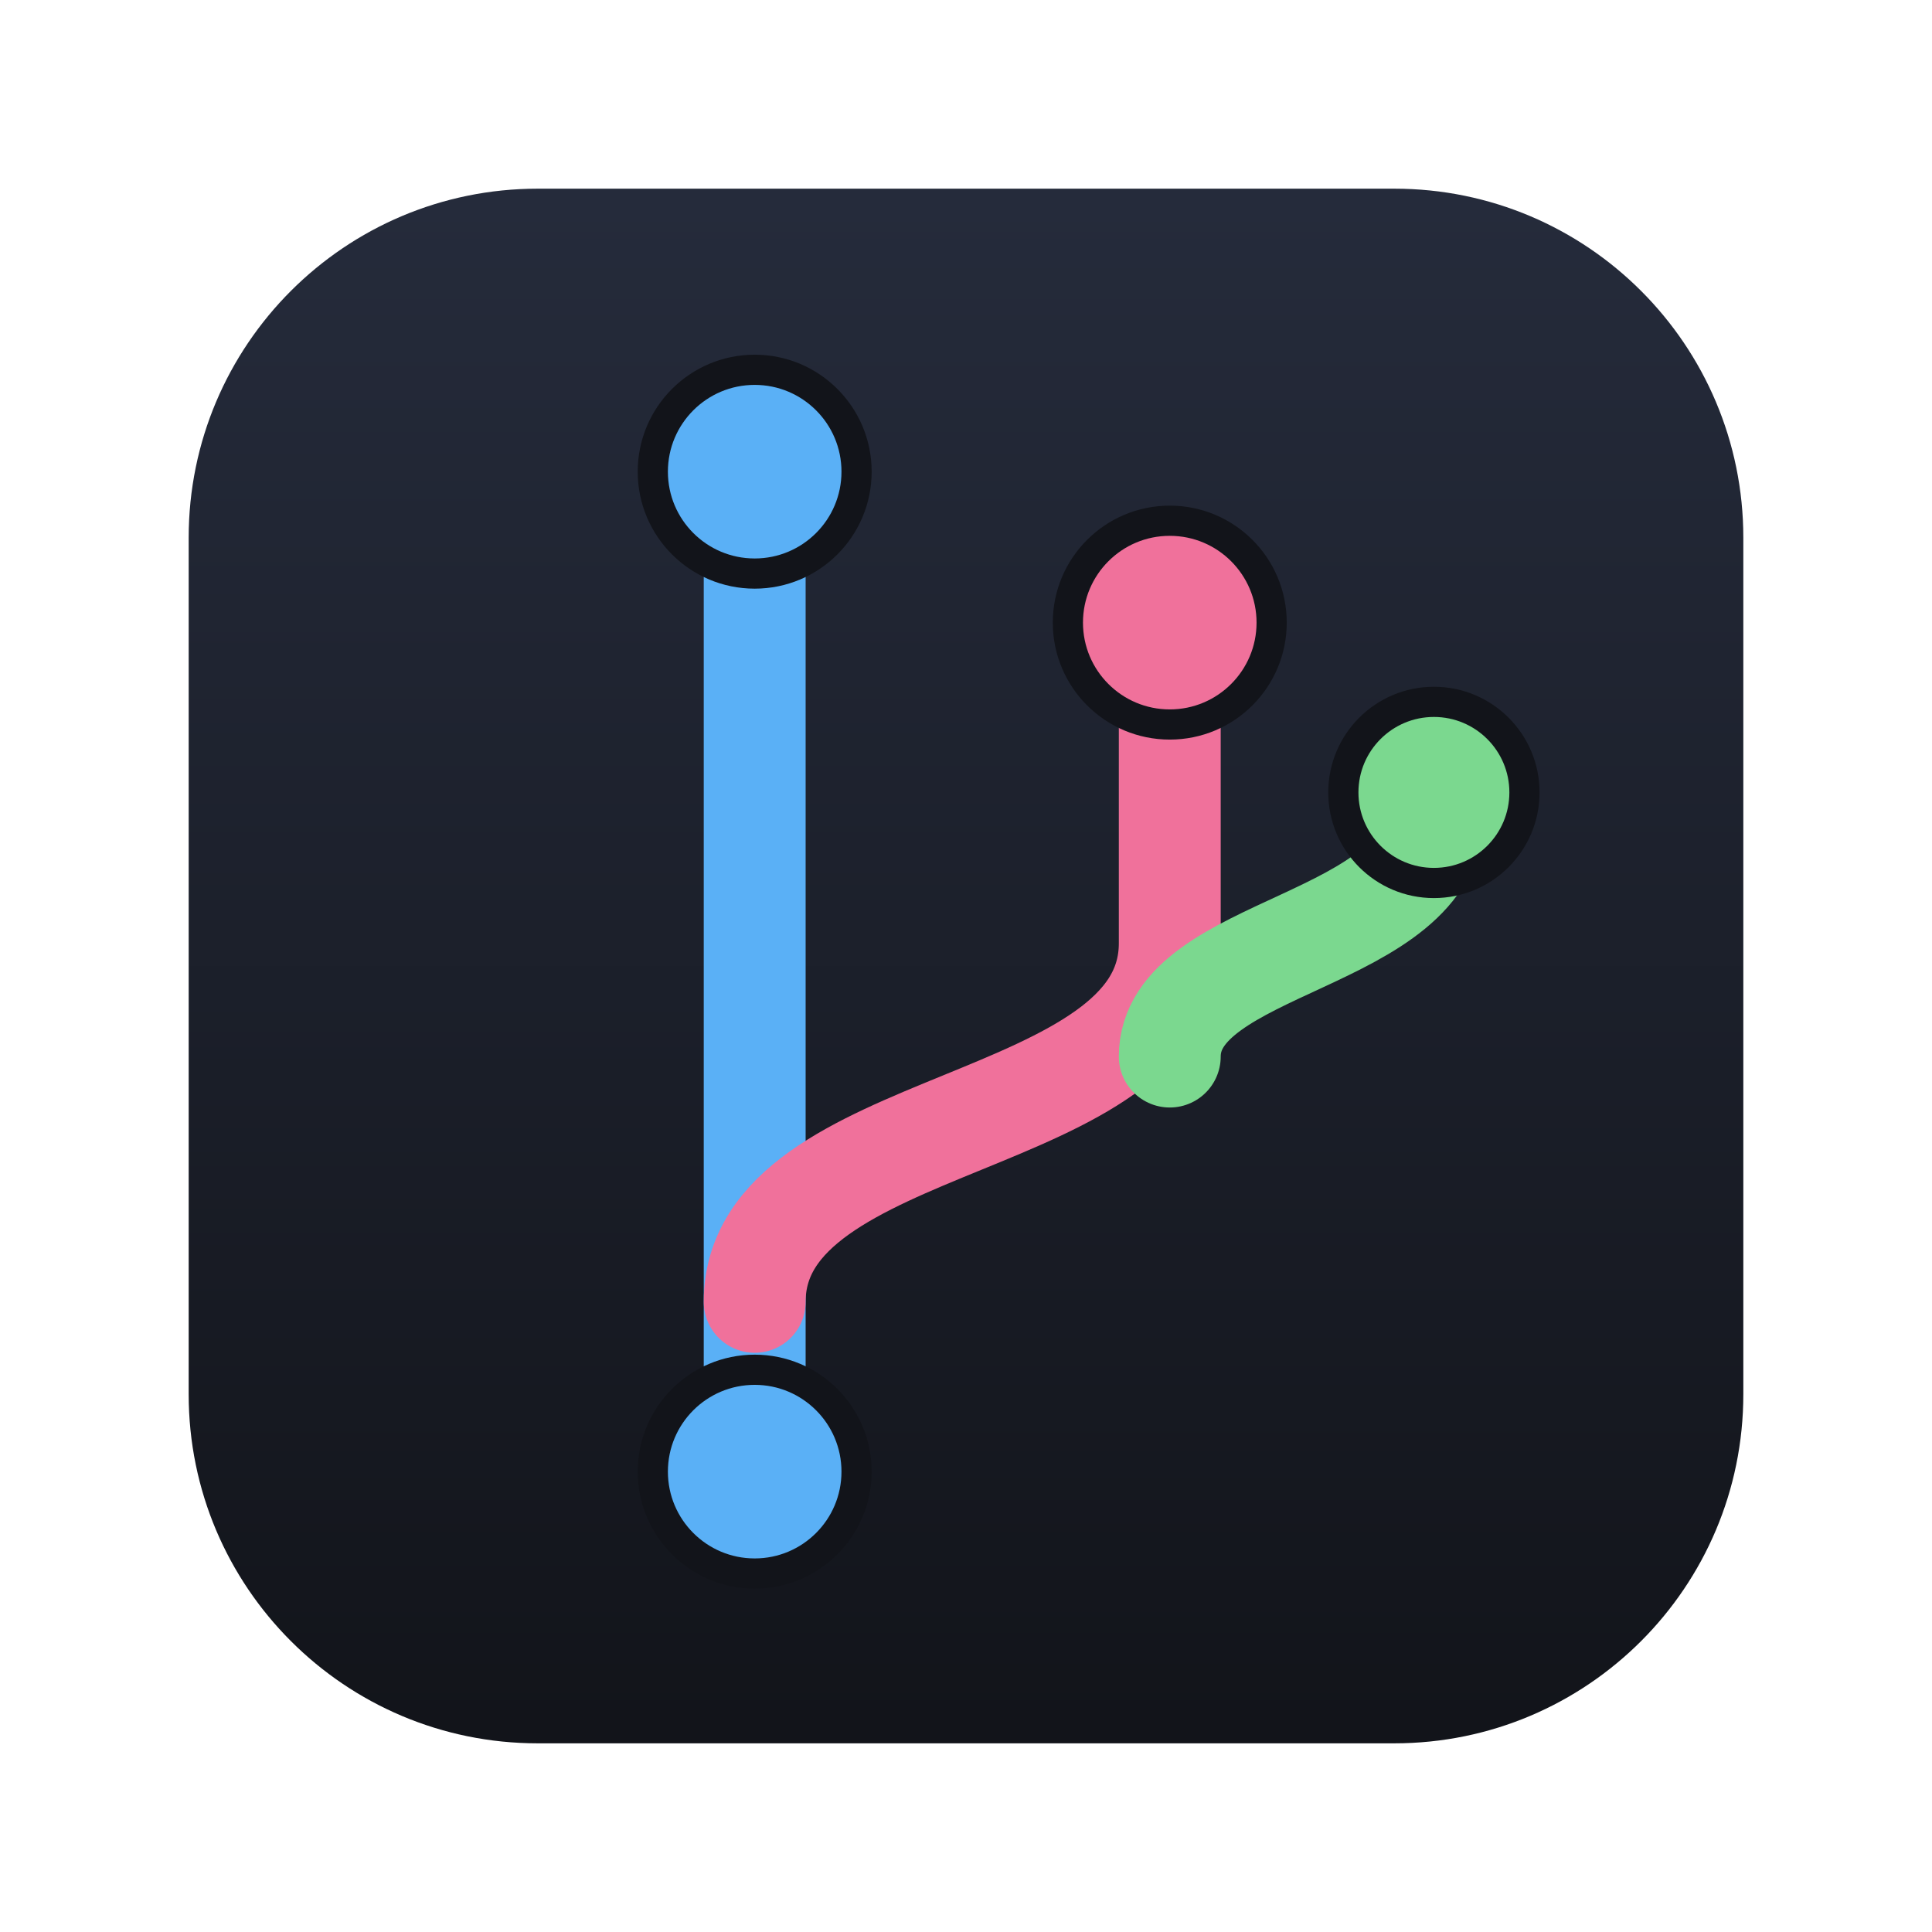
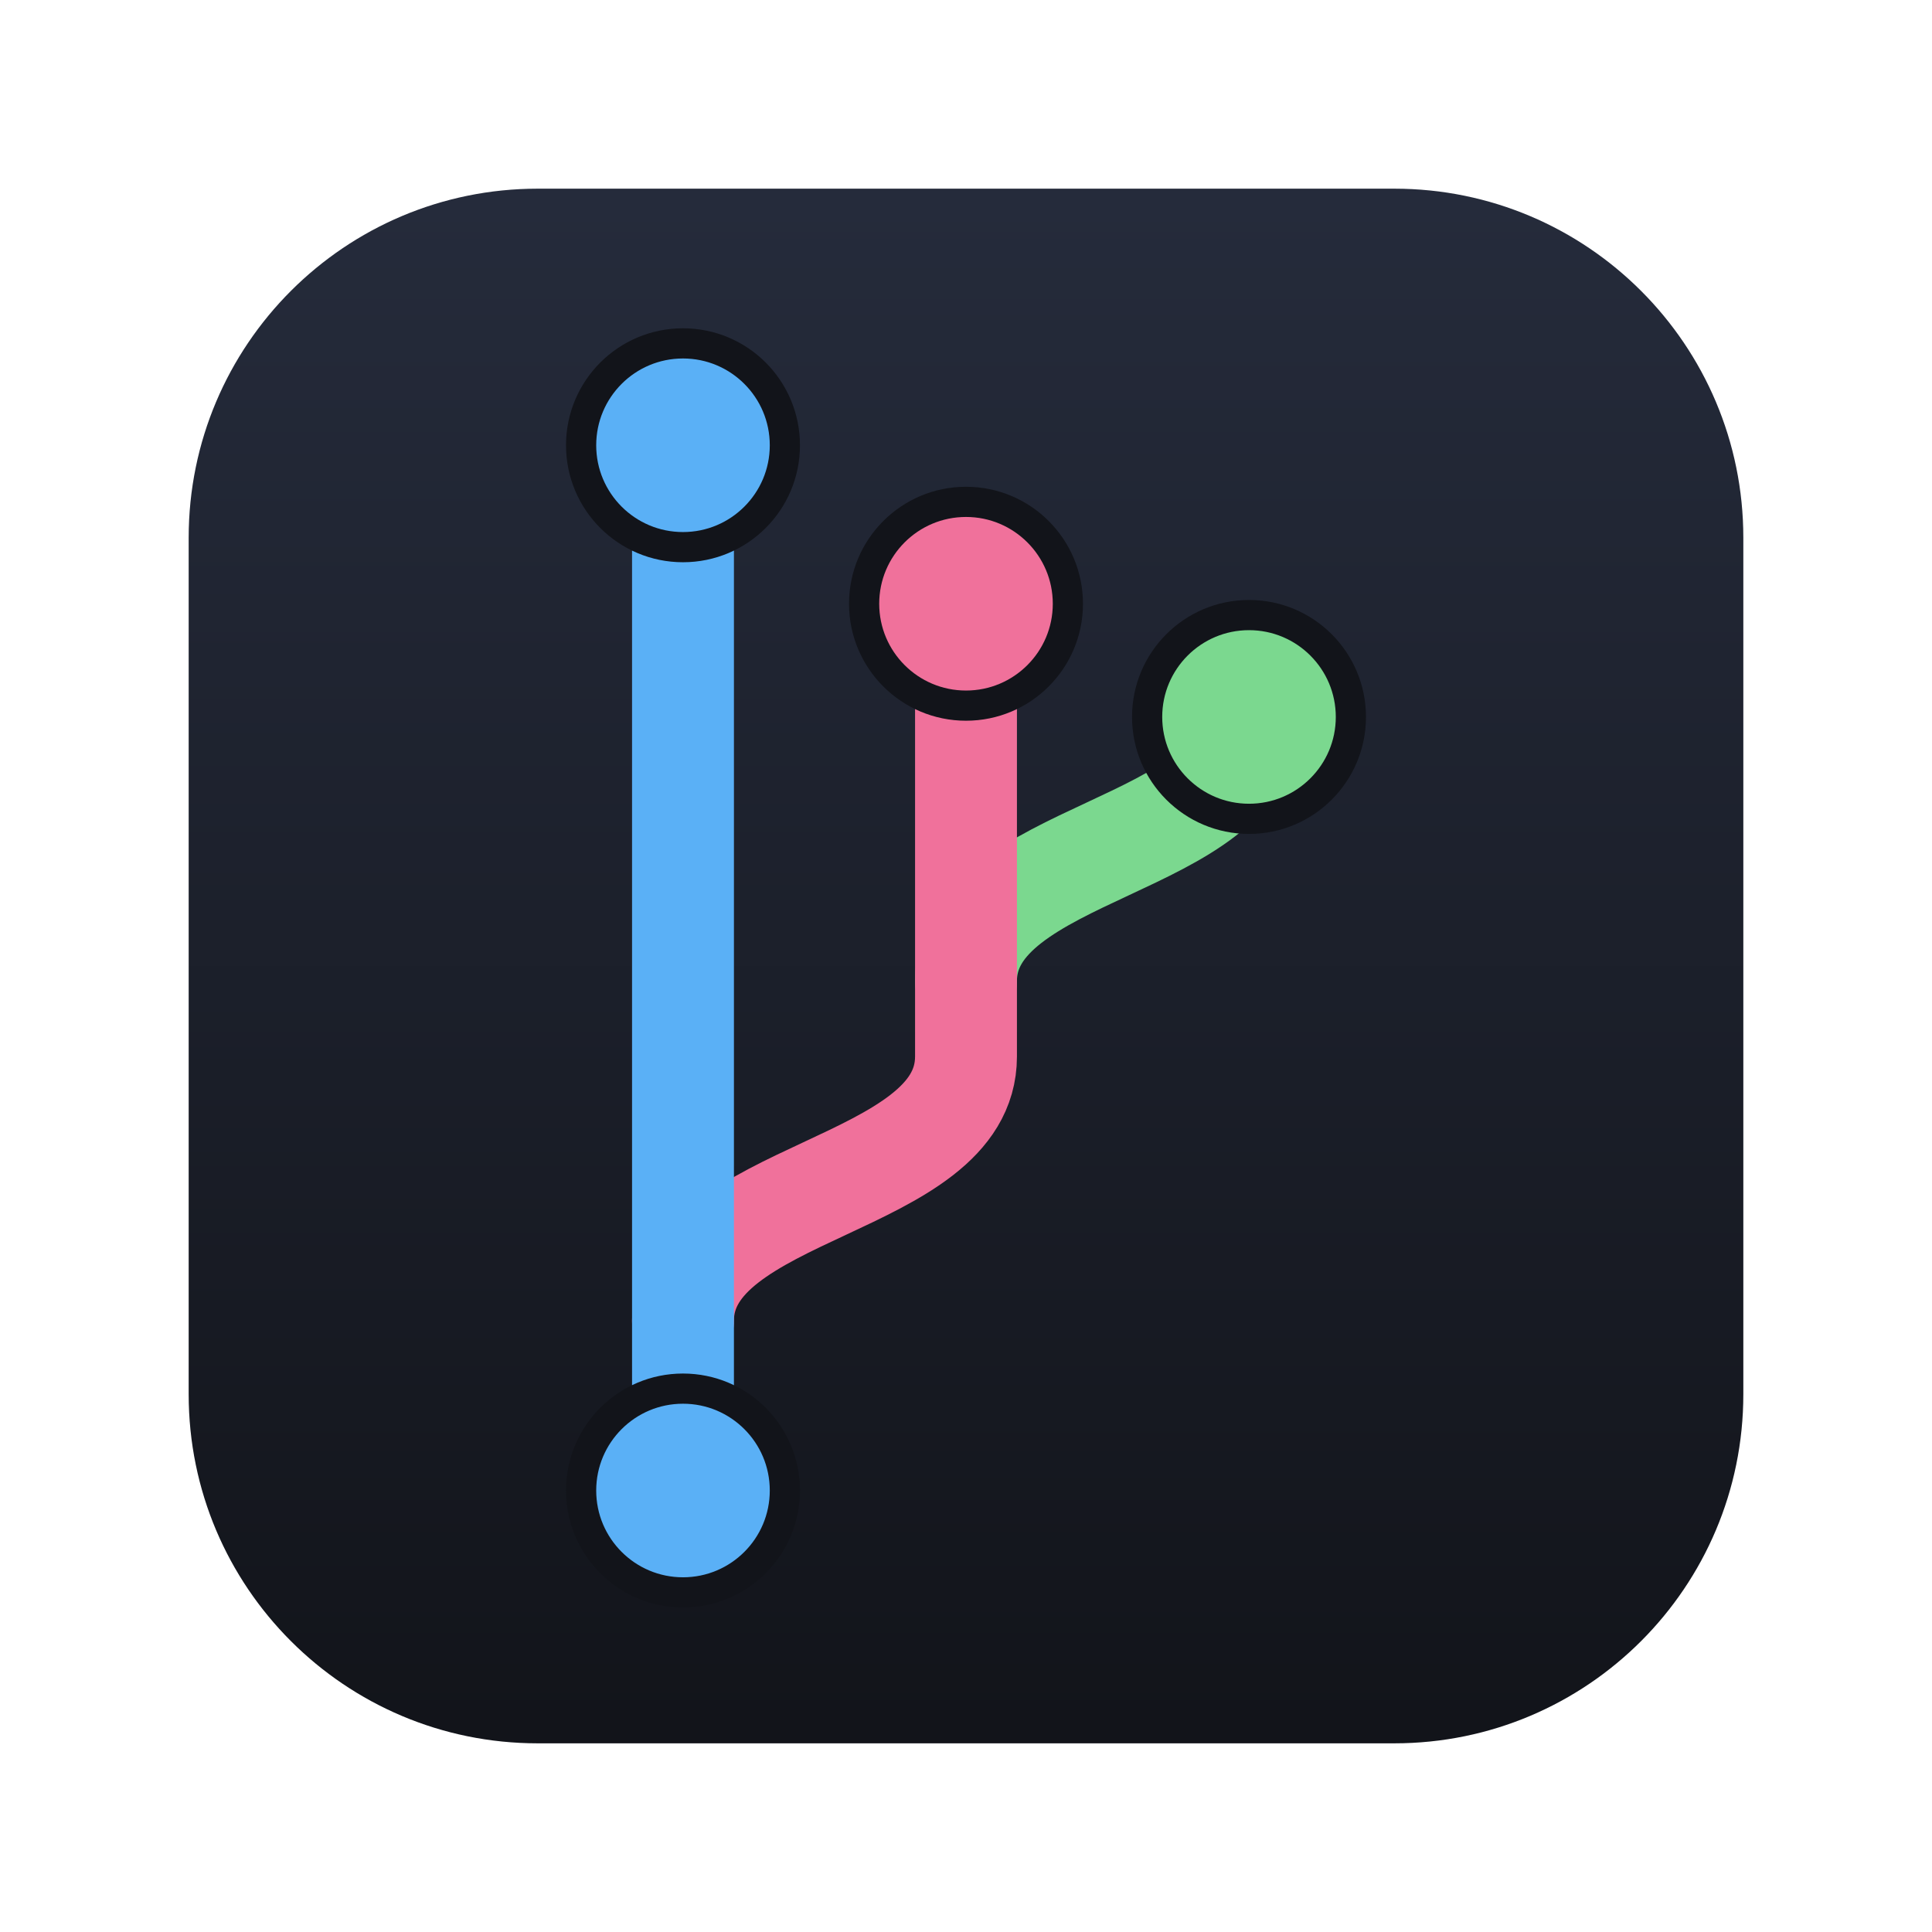
<svg xmlns="http://www.w3.org/2000/svg" width="1024" height="1024" viewBox="0 0 1024 1024">
  <defs>
    <linearGradient id="bg" x1="0" y1="0" x2="0" y2="1">
      <stop offset="0" stop-color="#252b3b" />
      <stop offset="1" stop-color="#12141a" />
    </linearGradient>
  </defs>
  <rect x="100" y="100" width="824" height="824" rx="185" fill="url(#bg)" />
  <g fill="none" stroke-width="54" stroke-linecap="round">
-     <path d="M400 800 V230" stroke="#5ab0f6" />
-     <path d="M400 690 C400 590 620 600 620 500 V330" stroke="#f0719b" />
-     <path d="M620 560 C620 500 760 500 760 430" stroke="#7bd88f" />
+     <path d="M512 520 C512 450 662 450 662 380" stroke="#7bd88f" />
+     <path d="M362 700 C362 630 512 630 512 560 V320" stroke="#f0719b" />
+     <path d="M362 790 V236" stroke="#5ab0f6" />
  </g>
  <g stroke="#12141a" stroke-width="16">
-     <circle cx="400" cy="250" r="54" fill="#5ab0f6" />
-     <circle cx="400" cy="780" r="54" fill="#5ab0f6" />
-     <circle cx="620" cy="330" r="54" fill="#f0719b" />
-     <circle cx="760" cy="420" r="48" fill="#7bd88f" />
+     <circle cx="362" cy="236" r="54" fill="#5ab0f6" />
+     <circle cx="362" cy="790" r="54" fill="#5ab0f6" />
+     <circle cx="512" cy="320" r="54" fill="#f0719b" />
+     <circle cx="662" cy="380" r="54" fill="#7bd88f" />
  </g>
</svg>
